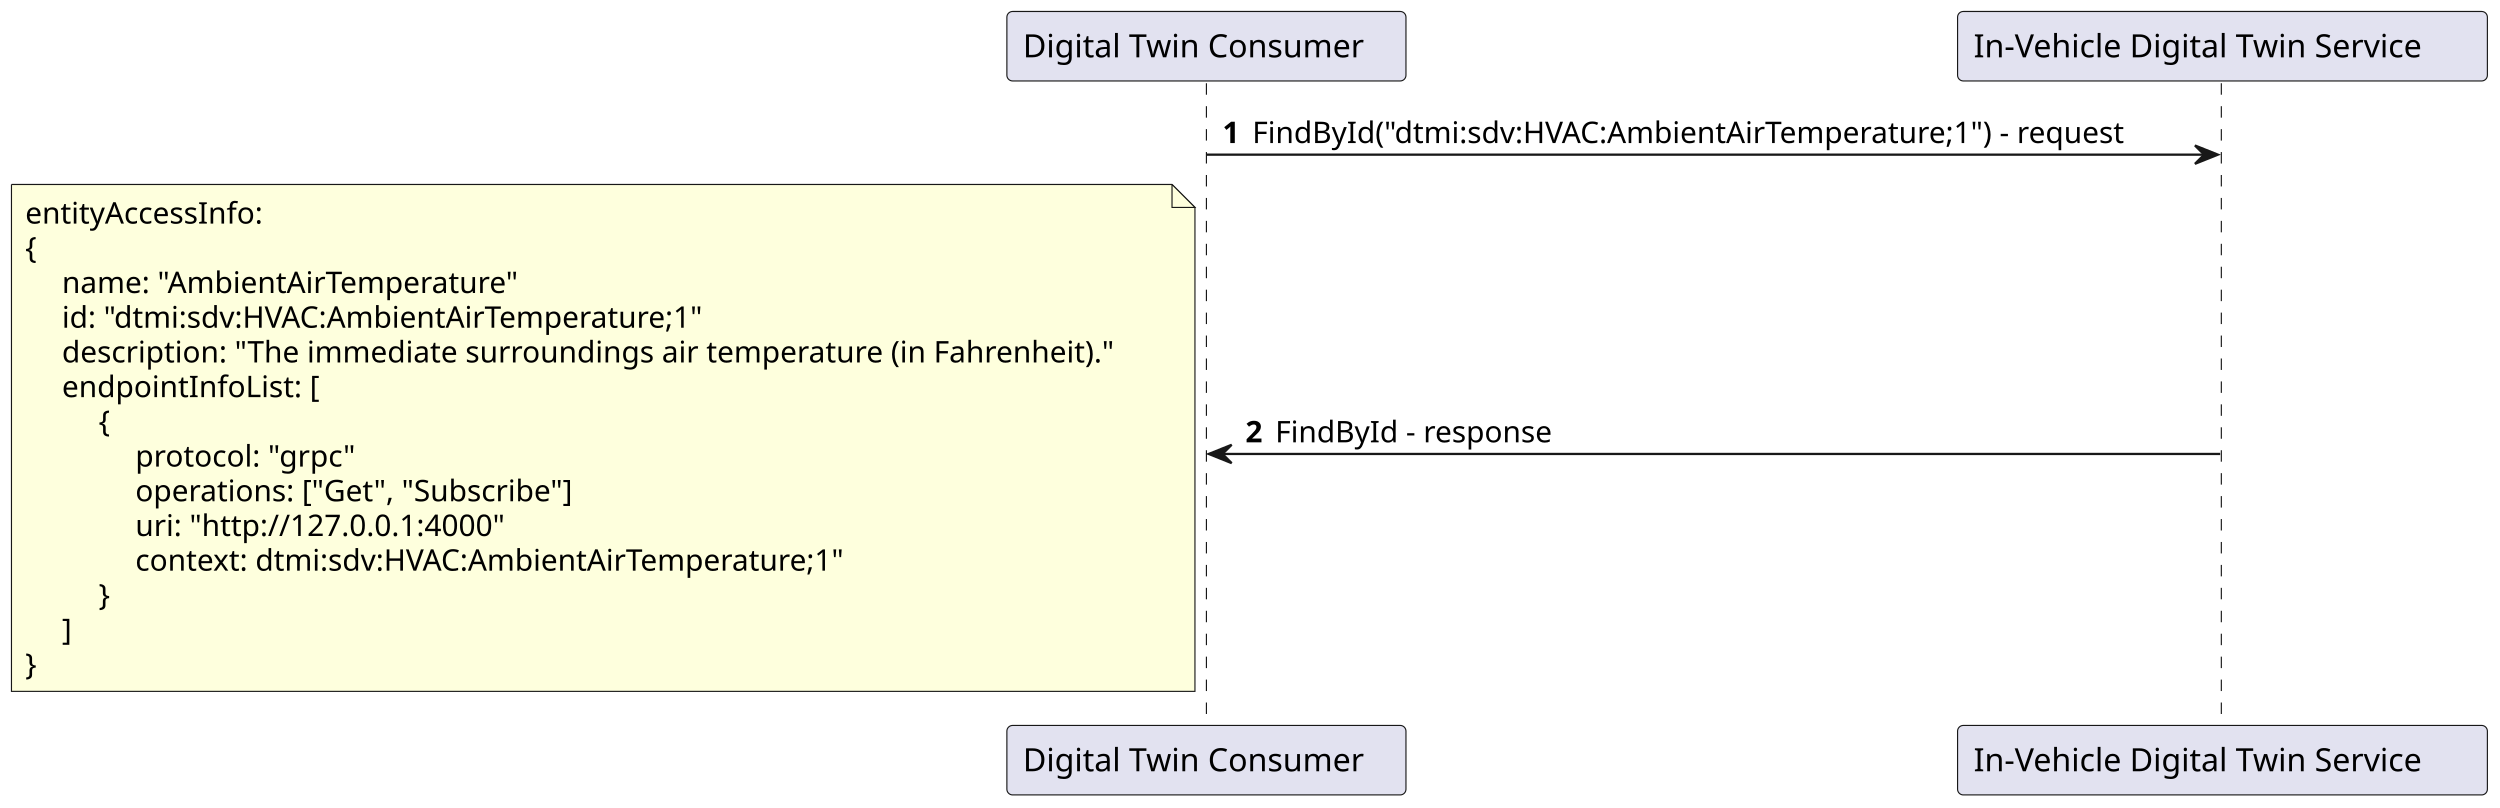
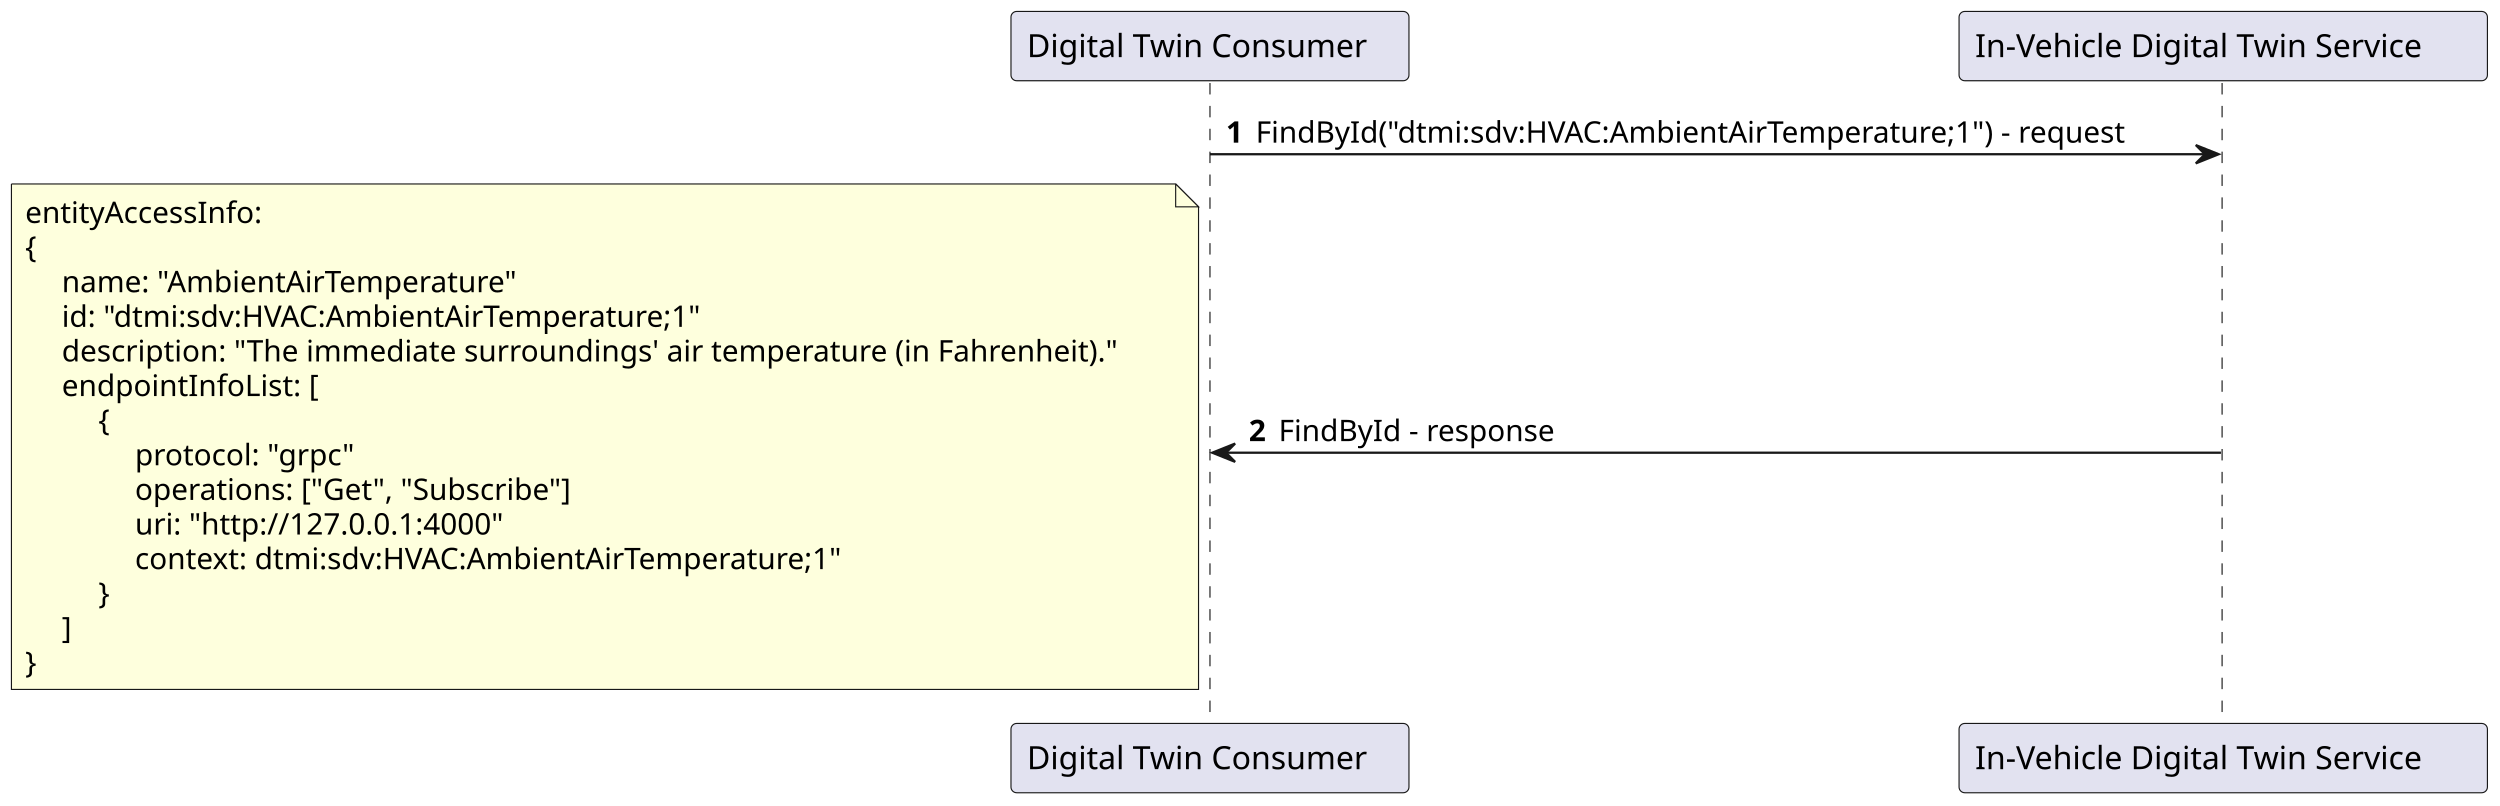
- <svg xmlns="http://www.w3.org/2000/svg" contentStyleType="text/css" height="352px" preserveAspectRatio="none" style="width:1090px;height:352px;background:#FFFFFF;" version="1.1" viewBox="0 0 1090 352" width="1090px" zoomAndPan="magnify">
+ <svg xmlns="http://www.w3.org/2000/svg" contentStyleType="text/css" height="352px" preserveAspectRatio="none" style="width:1093px;height:352px;background:#FFFFFF;" version="1.1" viewBox="0 0 1093 352" width="1093px" zoomAndPan="magnify">
  <defs />
  <g>
-     <line style="stroke:#181818;stroke-width:0.5;stroke-dasharray:5.0,5.0;" x1="526" x2="526" y1="36.297" y2="317.289" />
-     <line style="stroke:#181818;stroke-width:0.5;stroke-dasharray:5.0,5.0;" x1="968.5" x2="968.5" y1="36.297" y2="317.289" />
-     <rect fill="#E2E2F0" height="30.297" rx="2.5" ry="2.5" style="stroke:#181818;stroke-width:0.5;" width="174" x="439" y="5" />
-     <text fill="#000000" font-family="sans-serif" font-size="14" lengthAdjust="spacing" textLength="160" x="446" y="24.995">Digital Twin Consumer</text>
-     <rect fill="#E2E2F0" height="30.297" rx="2.5" ry="2.5" style="stroke:#181818;stroke-width:0.5;" width="174" x="439" y="316.289" />
-     <text fill="#000000" font-family="sans-serif" font-size="14" lengthAdjust="spacing" textLength="160" x="446" y="336.284">Digital Twin Consumer</text>
-     <rect fill="#E2E2F0" height="30.297" rx="2.5" ry="2.5" style="stroke:#181818;stroke-width:0.5;" width="231" x="853.5" y="5" />
-     <text fill="#000000" font-family="sans-serif" font-size="14" lengthAdjust="spacing" textLength="217" x="860.5" y="24.995">In-Vehicle Digital Twin Service</text>
-     <rect fill="#E2E2F0" height="30.297" rx="2.5" ry="2.5" style="stroke:#181818;stroke-width:0.5;" width="231" x="853.5" y="316.289" />
-     <text fill="#000000" font-family="sans-serif" font-size="14" lengthAdjust="spacing" textLength="217" x="860.5" y="336.284">In-Vehicle Digital Twin Service</text>
-     <polygon fill="#181818" points="957,63.43,967,67.43,957,71.43,961,67.43" style="stroke:#181818;stroke-width:1.0;" />
-     <line style="stroke:#181818;stroke-width:1.0;" x1="526" x2="963" y1="67.43" y2="67.43" />
-     <text fill="#000000" font-family="sans-serif" font-size="13" font-weight="bold" lengthAdjust="spacing" textLength="9" x="533" y="62.364">1</text>
-     <text fill="#000000" font-family="sans-serif" font-size="13" lengthAdjust="spacing" textLength="406" x="546" y="62.364">FindById("dtmi:sdv:HVAC:AmbientAirTemperature;1") - request</text>
-     <polygon fill="#181818" points="537,193.926,527,197.926,537,201.926,533,197.926" style="stroke:#181818;stroke-width:1.0;" />
-     <line style="stroke:#181818;stroke-width:1.0;" x1="531" x2="968" y1="197.926" y2="197.926" />
-     <text fill="#000000" font-family="sans-serif" font-size="13" font-weight="bold" lengthAdjust="spacing" textLength="9" x="543" y="192.86">2</text>
-     <text fill="#000000" font-family="sans-serif" font-size="13" lengthAdjust="spacing" textLength="125" x="556" y="192.86">FindById - response</text>
-     <path d="M5,80.43 L5,301.43 L521,301.43 L521,90.43 L511,80.43 L5,80.43 " fill="#FEFFDD" style="stroke:#181818;stroke-width:0.5;" />
-     <path d="M511,80.43 L511,90.43 L521,90.43 L511,80.43 " fill="#FEFFDD" style="stroke:#181818;stroke-width:0.5;" />
+     <line style="stroke:#181818;stroke-width:0.5;stroke-dasharray:5.0,5.0;" x1="529" x2="529" y1="36.297" y2="317.289" />
+     <line style="stroke:#181818;stroke-width:0.5;stroke-dasharray:5.0,5.0;" x1="971.5" x2="971.5" y1="36.297" y2="317.289" />
+     <rect fill="#E2E2F0" height="30.297" rx="2.5" ry="2.5" style="stroke:#181818;stroke-width:0.5;" width="174" x="442" y="5" />
+     <text fill="#000000" font-family="sans-serif" font-size="14" lengthAdjust="spacing" textLength="160" x="449" y="24.995">Digital Twin Consumer</text>
+     <rect fill="#E2E2F0" height="30.297" rx="2.5" ry="2.5" style="stroke:#181818;stroke-width:0.5;" width="174" x="442" y="316.289" />
+     <text fill="#000000" font-family="sans-serif" font-size="14" lengthAdjust="spacing" textLength="160" x="449" y="336.284">Digital Twin Consumer</text>
+     <rect fill="#E2E2F0" height="30.297" rx="2.5" ry="2.5" style="stroke:#181818;stroke-width:0.5;" width="231" x="856.5" y="5" />
+     <text fill="#000000" font-family="sans-serif" font-size="14" lengthAdjust="spacing" textLength="217" x="863.5" y="24.995">In-Vehicle Digital Twin Service</text>
+     <rect fill="#E2E2F0" height="30.297" rx="2.5" ry="2.5" style="stroke:#181818;stroke-width:0.5;" width="231" x="856.5" y="316.289" />
+     <text fill="#000000" font-family="sans-serif" font-size="14" lengthAdjust="spacing" textLength="217" x="863.5" y="336.284">In-Vehicle Digital Twin Service</text>
+     <polygon fill="#181818" points="960,63.43,970,67.43,960,71.43,964,67.43" style="stroke:#181818;stroke-width:1.0;" />
+     <line style="stroke:#181818;stroke-width:1.0;" x1="529" x2="966" y1="67.43" y2="67.43" />
+     <text fill="#000000" font-family="sans-serif" font-size="13" font-weight="bold" lengthAdjust="spacing" textLength="9" x="536" y="62.364">1</text>
+     <text fill="#000000" font-family="sans-serif" font-size="13" lengthAdjust="spacing" textLength="406" x="549" y="62.364">FindById("dtmi:sdv:HVAC:AmbientAirTemperature;1") - request</text>
+     <polygon fill="#181818" points="540,193.926,530,197.926,540,201.926,536,197.926" style="stroke:#181818;stroke-width:1.0;" />
+     <line style="stroke:#181818;stroke-width:1.0;" x1="534" x2="971" y1="197.926" y2="197.926" />
+     <text fill="#000000" font-family="sans-serif" font-size="13" font-weight="bold" lengthAdjust="spacing" textLength="9" x="546" y="192.86">2</text>
+     <text fill="#000000" font-family="sans-serif" font-size="13" lengthAdjust="spacing" textLength="125" x="559" y="192.86">FindById - response</text>
+     <path d="M5,80.43 L5,301.43 L524,301.43 L524,90.43 L514,80.43 L5,80.43 " fill="#FEFFDD" style="stroke:#181818;stroke-width:0.5;" />
+     <path d="M514,80.43 L514,90.43 L524,90.43 L514,80.43 " fill="#FEFFDD" style="stroke:#181818;stroke-width:0.5;" />
    <text fill="#000000" font-family="sans-serif" font-size="13" lengthAdjust="spacing" textLength="111" x="11" y="97.497">entityAccessInfo:</text>
    <text fill="#000000" font-family="sans-serif" font-size="13" lengthAdjust="spacing" textLength="9" x="11" y="112.629">{</text>
    <text fill="#000000" font-family="sans-serif" font-size="13" lengthAdjust="spacing" textLength="211" x="27" y="127.762">name: "AmbientAirTemperature"</text>
    <text fill="#000000" font-family="sans-serif" font-size="13" lengthAdjust="spacing" textLength="301" x="27" y="142.895">id: "dtmi:sdv:HVAC:AmbientAirTemperature;1"</text>
-     <text fill="#000000" font-family="sans-serif" font-size="13" lengthAdjust="spacing" textLength="479" x="27" y="158.028">description: "The immediate surroundings air temperature (in Fahrenheit)."</text>
+     <text fill="#000000" font-family="sans-serif" font-size="13" lengthAdjust="spacing" textLength="482" x="27" y="158.028">description: "The immediate surroundings' air temperature (in Fahrenheit)."</text>
    <text fill="#000000" font-family="sans-serif" font-size="13" lengthAdjust="spacing" textLength="116" x="27" y="173.161">endpointInfoList: [</text>
    <text fill="#000000" font-family="sans-serif" font-size="13" lengthAdjust="spacing" textLength="9" x="43" y="188.293">{</text>
    <text fill="#000000" font-family="sans-serif" font-size="13" lengthAdjust="spacing" textLength="99" x="59" y="203.426">protocol: "grpc"</text>
    <text fill="#000000" font-family="sans-serif" font-size="13" lengthAdjust="spacing" textLength="200" x="59" y="218.559">operations: ["Get", "Subscribe"]</text>
    <text fill="#000000" font-family="sans-serif" font-size="13" lengthAdjust="spacing" textLength="171" x="59" y="233.692">uri: "http://127.0.0.1:4000"</text>
    <text fill="#000000" font-family="sans-serif" font-size="13" lengthAdjust="spacing" textLength="334" x="59" y="248.825">context: dtmi:sdv:HVAC:AmbientAirTemperature;1"</text>
    <text fill="#000000" font-family="sans-serif" font-size="13" lengthAdjust="spacing" textLength="9" x="43" y="263.957">}</text>
    <text fill="#000000" font-family="sans-serif" font-size="13" lengthAdjust="spacing" textLength="5" x="27" y="279.09">]</text>
    <text fill="#000000" font-family="sans-serif" font-size="13" lengthAdjust="spacing" textLength="9" x="11" y="294.223">}</text>
  </g>
</svg>
